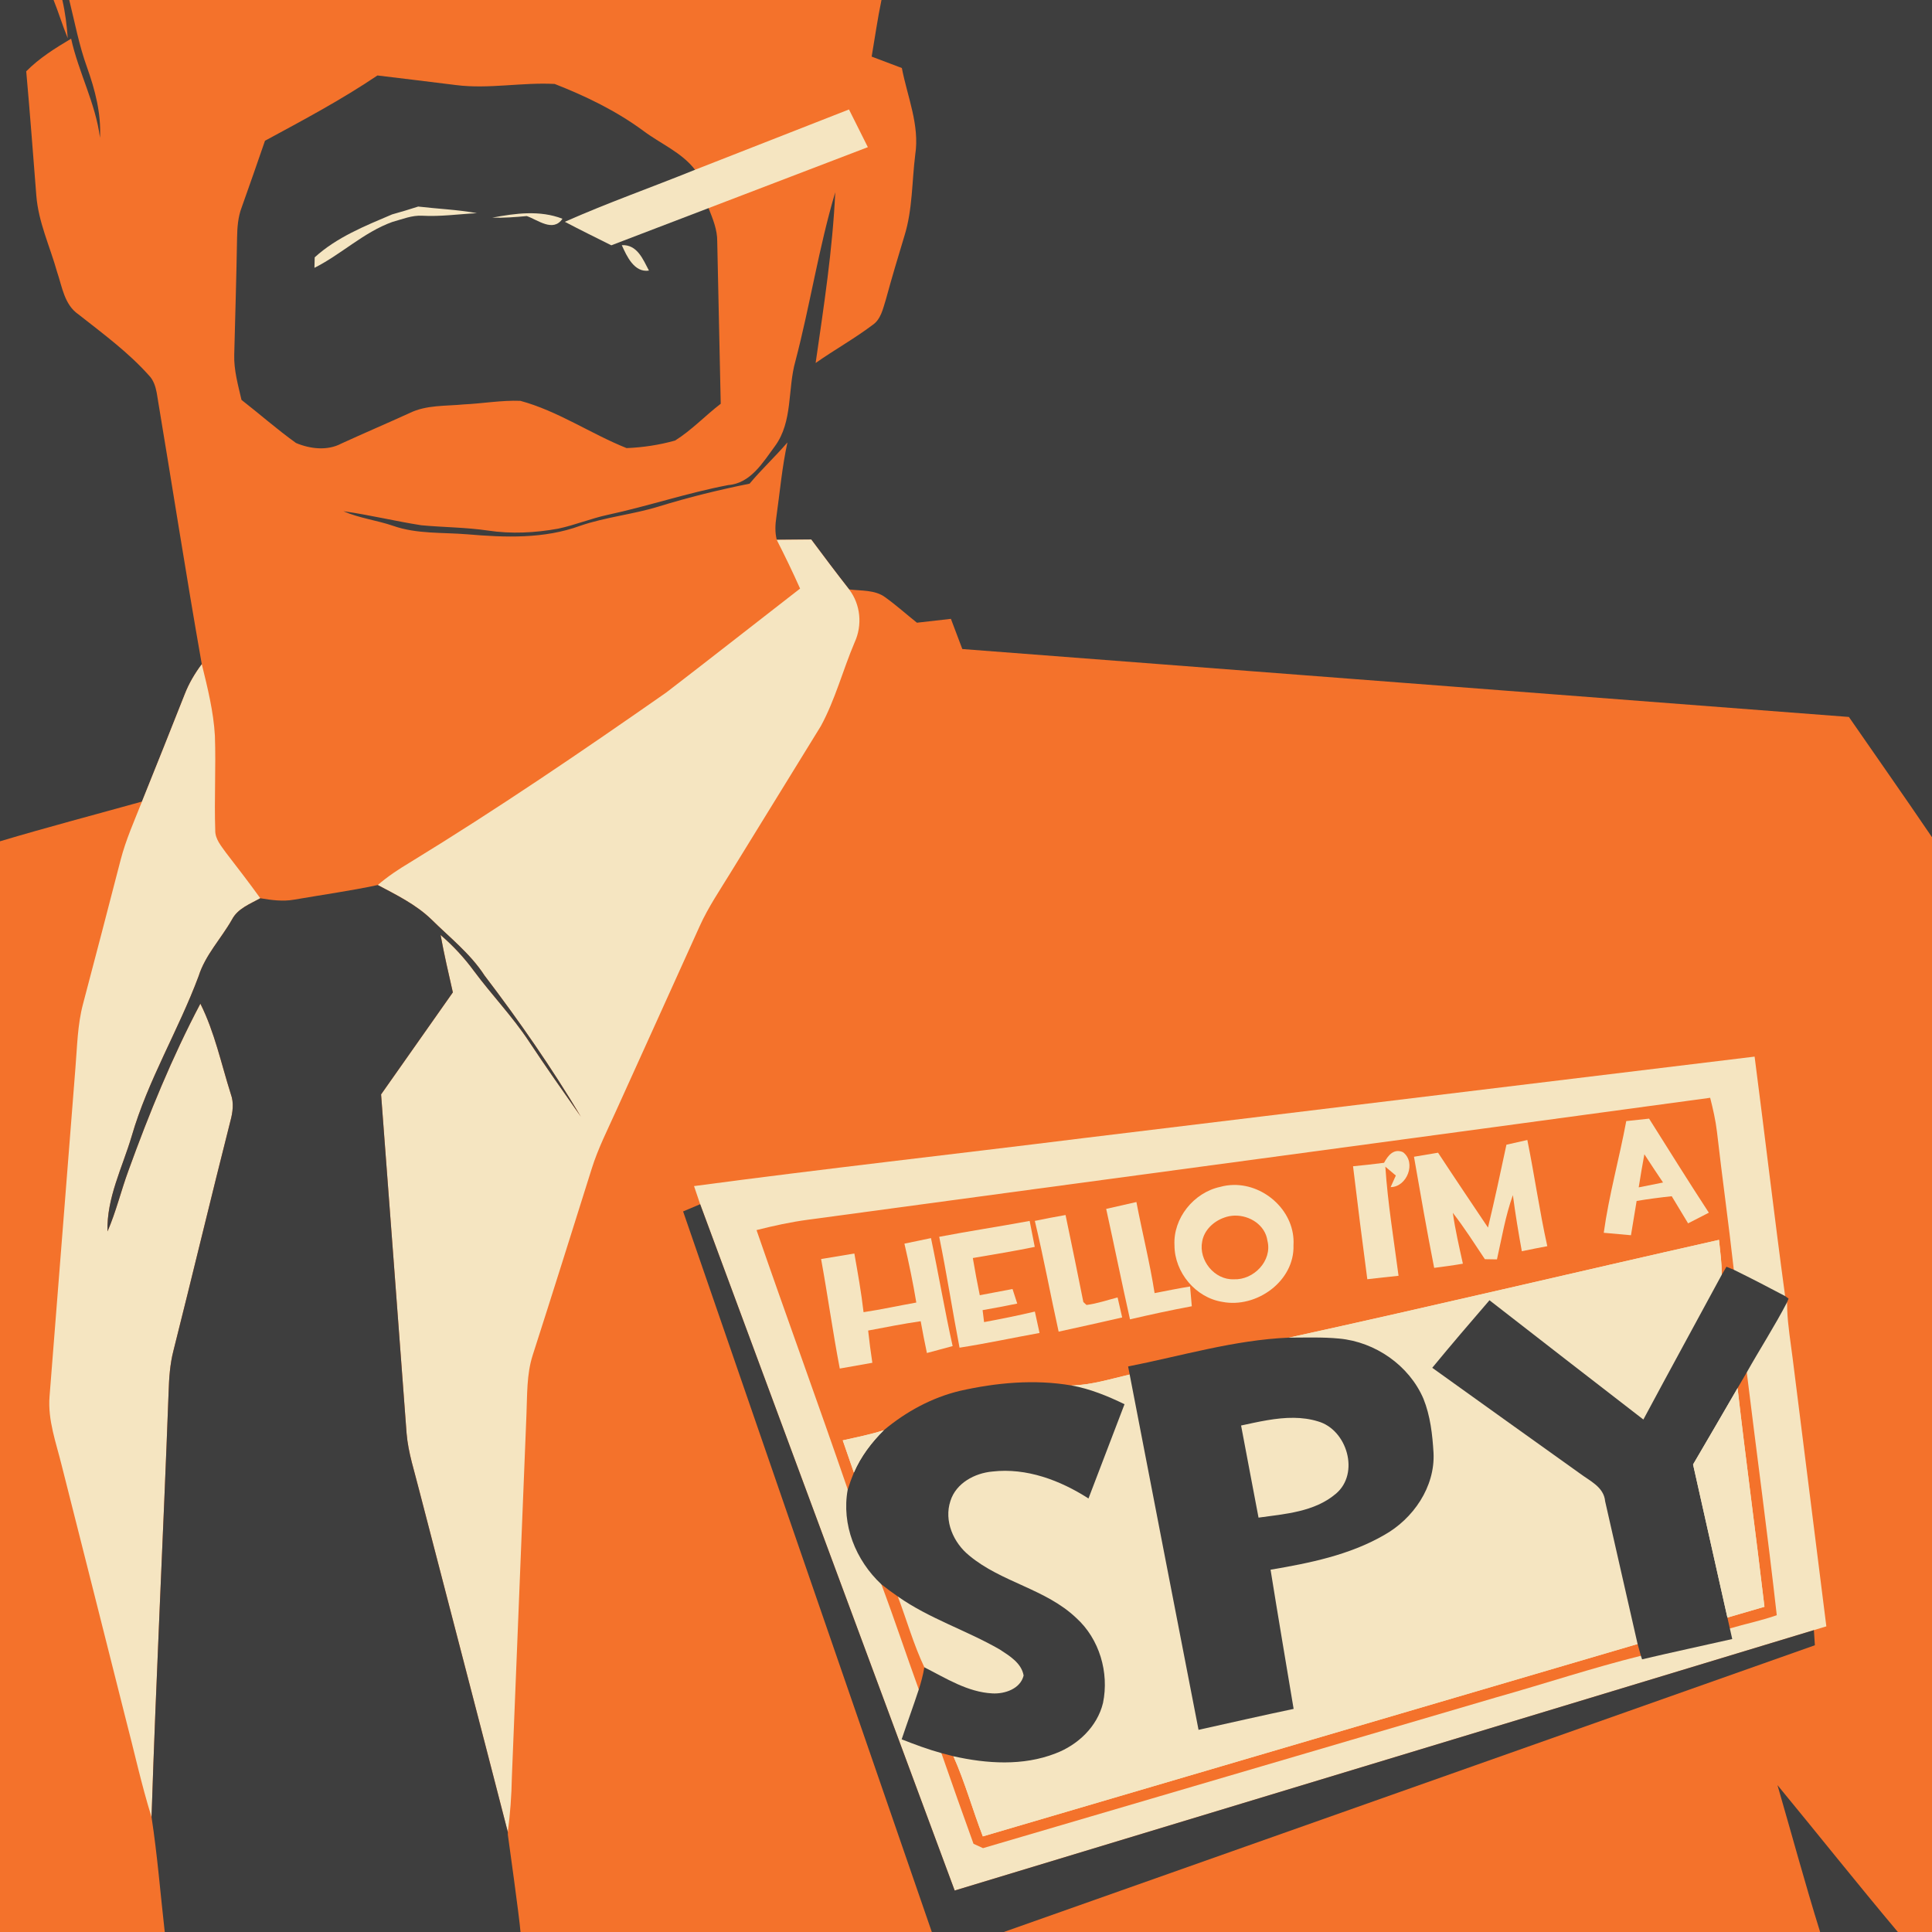
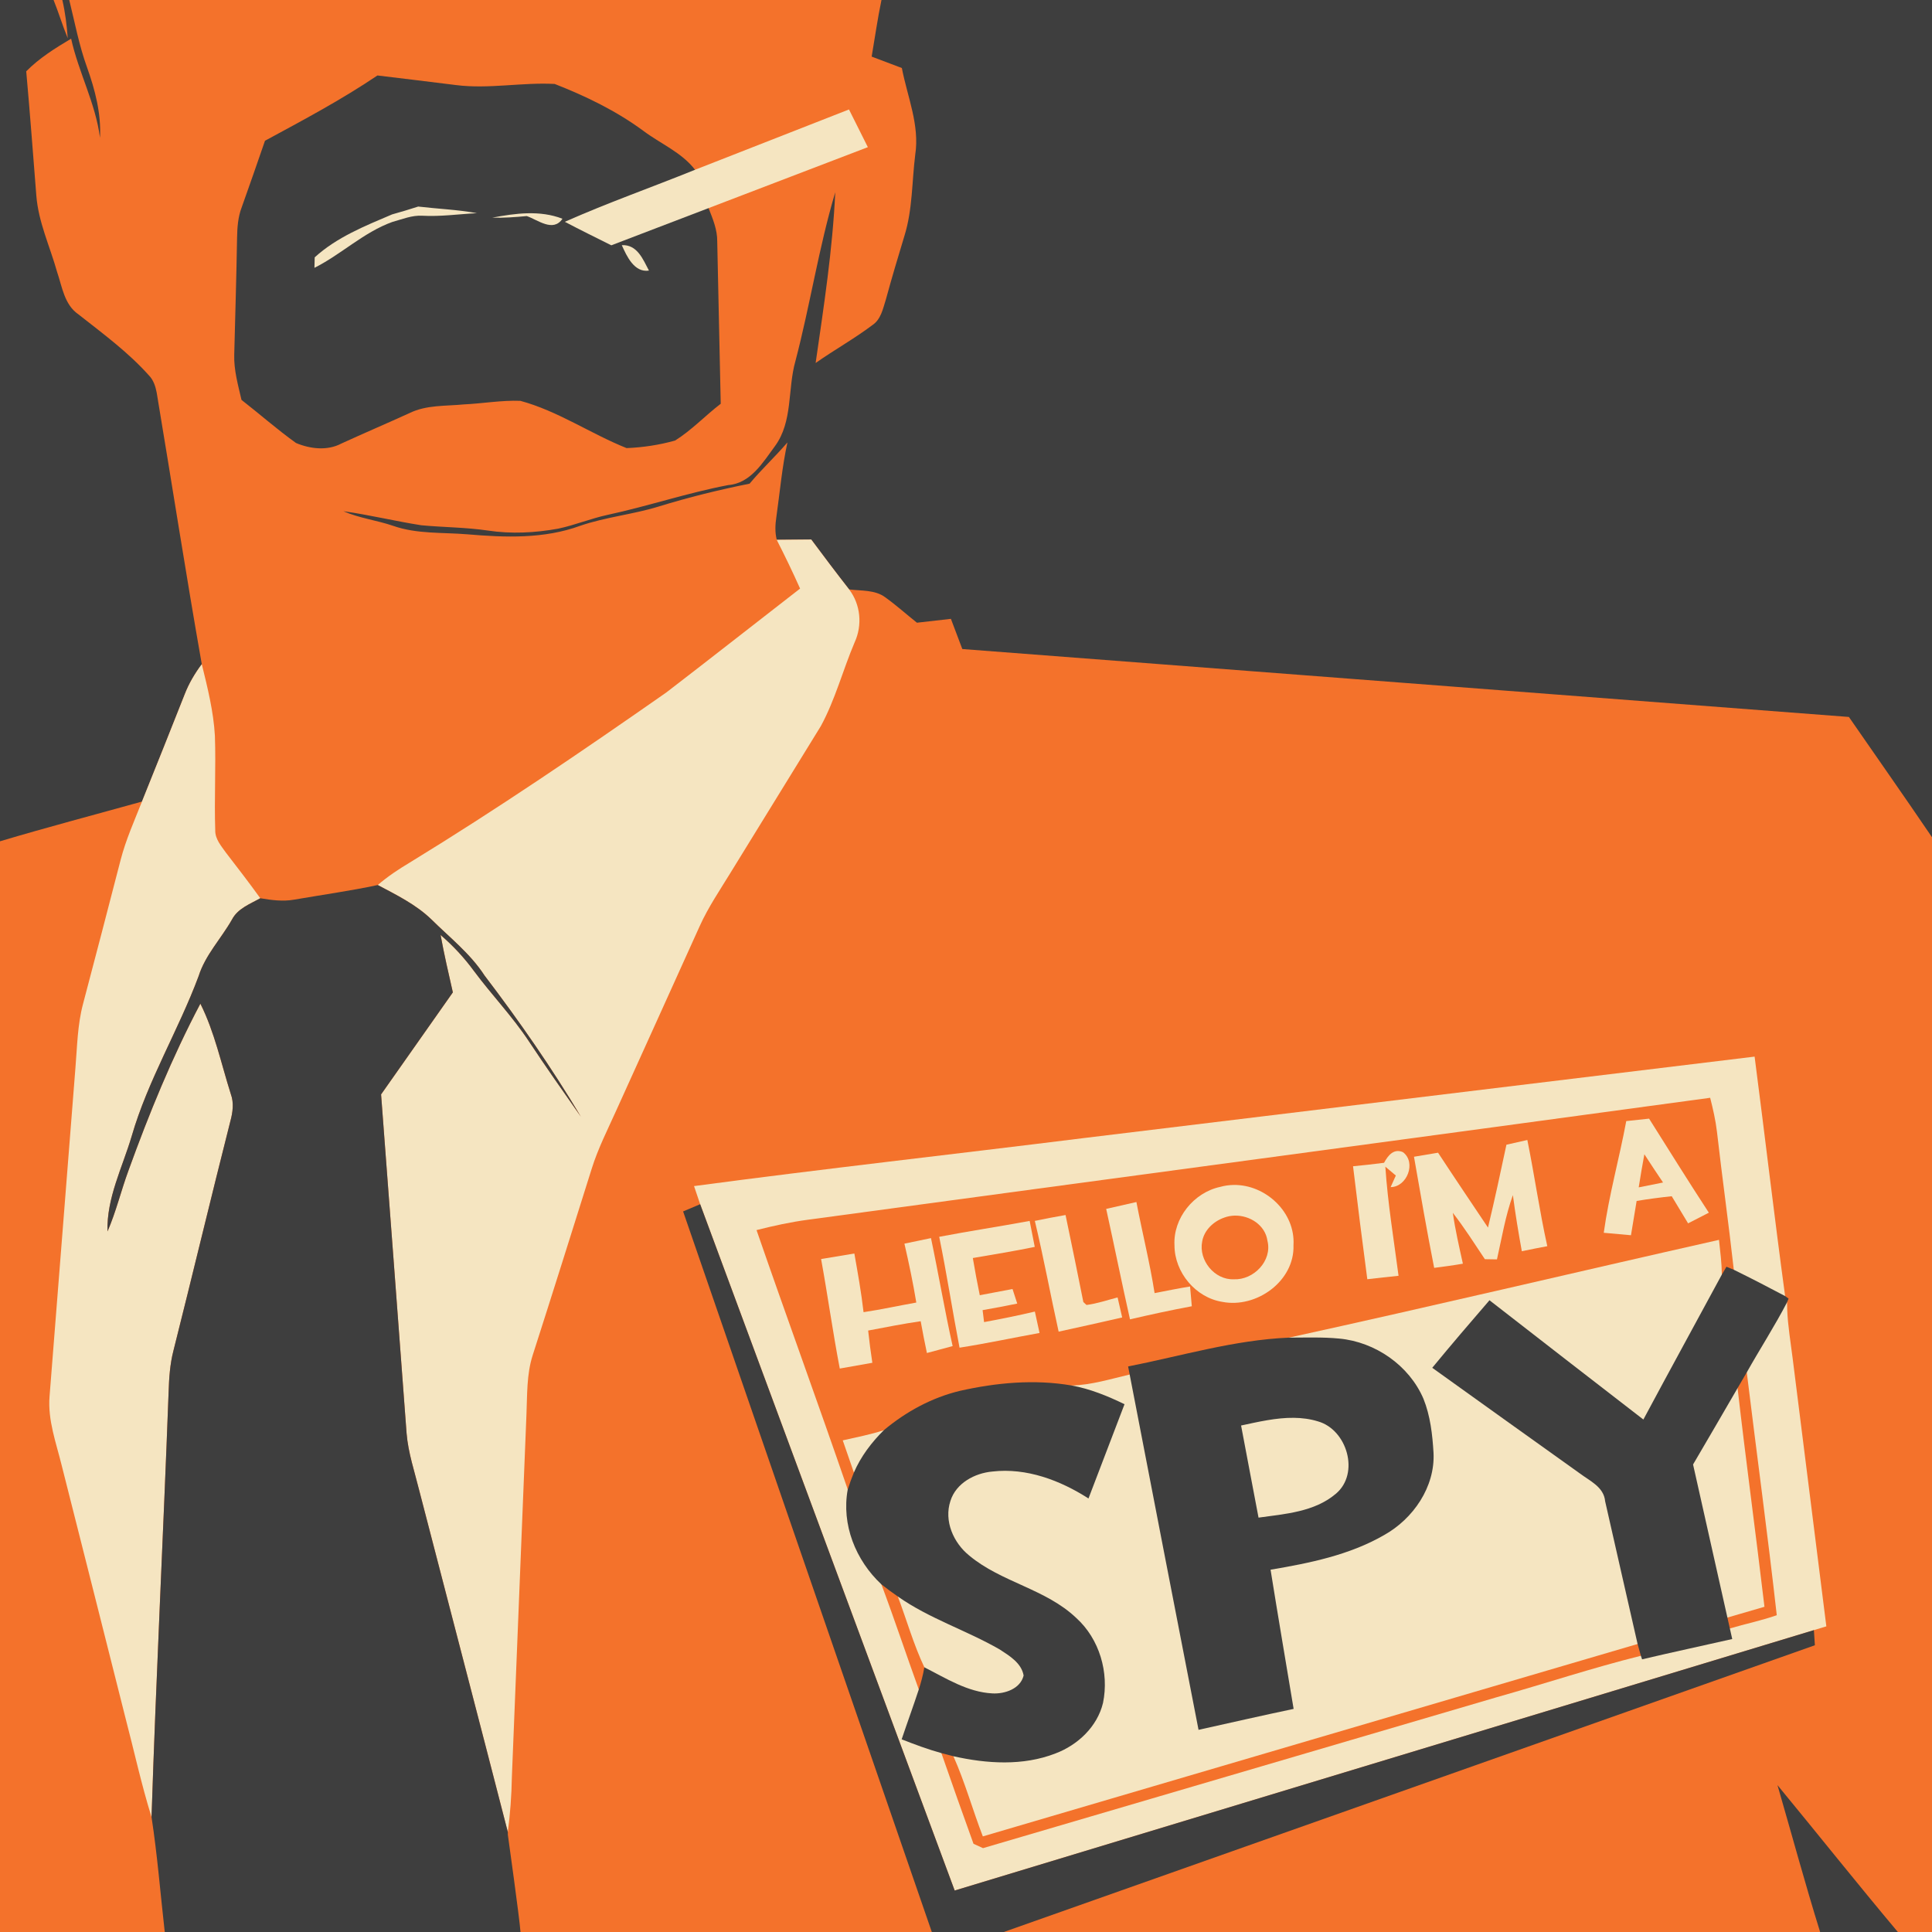
<svg xmlns="http://www.w3.org/2000/svg" width="1280" height="1280" viewBox="0 0 1024 1024" version="1.1" id="svg2">
  <defs id="defs84" />
-   <rect style="fill:#3e3e3e;fill-opacity:1;fill-rule:nonzero;stroke:none" id="rect3078" width="1024" height="1024" x="0" y="0" />
-   <path d="m 28.4,0 4.64,0 C 34.58,6.66 35.42,13.44 35.9,20.26 33.16,13.6 31.08,6.68 28.4,0 z" id="path6" style="fill:#f3722c" />
-   <path style="fill:#f4722b" d="m 36.7,0 c 2.96,11.92 5.2,24.04 9.4,35.6 4.28,12 7.58,24.54 6.9,37.4 C 50.64,54.7 41.64,38.38 37.7,20.5 29.26,25.54 20.84,30.76 13.9,37.8 c 1.98,21.92 3.61,43.86 5.35,65.8 1.08,14.1 7.22,27.02 11,40.5 2.7,7.9 3.84,17.4 11.3,22.5 12.94,10.2 26.38,20.04 37.4,32.4 2.42,2.46 3.46,5.8 4.1,9.1 8.02,47.98 15.46,96.05 23.9,143.95 -3.64,4.9 -6.78,10.18 -9,15.9 -7.46,19 -15.1,37.94 -22.7,56.9 C 50.17,431.83 24.94,438.46 0,445.9 l 0,578.1 87.3,0 188.6,0 89.8,0 128.2,0 38.1,0 134.6,0 298.1,0 c -8.02,-25.8 -15.08,-51.91 -22.6,-77.85 21.34,25.9 42.22,52.15 63.8,77.85 l 18.1,0 0,-580.25 C 1009.5,422.37 994.63,401.24 979.95,380 823.31,368 666.69,356.04 510.05,344 c -2.02,-5.34 -4.03,-10.66 -6.05,-16 -6,0.68 -12,1.35 -18,2.05 -5.6,-4.44 -10.9,-9.22 -16.7,-13.4 -5.48,-4.14 -12.81,-3.41 -19.25,-4.25 -6.82,-8.72 -13.5,-17.57 -20.1,-26.45 -6.1,0.04 -12.15,0.07 -18.25,0.15 -1.02,-4 -0.82,-8.13 -0.2,-12.15 1.86,-13.18 3.01,-26.45 5.85,-39.45 -6.42,7.5 -13.71,14.25 -20.05,21.85 -16.3,3.28 -32.42,7.25 -48.3,12.15 -13.64,4.2 -28.03,5.54 -41.55,10.2 -19.06,6.98 -39.8,6.2 -59.7,4.5 -13.14,-1.1 -26.76,-0.06 -39.4,-4.5 -8.66,-2.98 -17.91,-4.03 -26.35,-7.75 13.86,1.96 27.48,5.29 41.3,7.45 11.76,1.1 23.58,1.08 35.3,2.8 12.36,1.88 24.97,1.22 37.25,-1 8.86,-1.88 17.29,-5.38 26.15,-7.3 21.5,-4.62 42.38,-11.7 64,-15.8 11.88,-0.94 18.37,-12.03 24.75,-20.65 9.6,-13.12 6.61,-30.22 10.85,-45.1 7.78,-29.64 12.36,-60.07 21.1,-89.45 -1.4,30.38 -6.06,60.44 -10.4,90.5 9.86,-6.94 20.46,-12.84 30.1,-20.1 4.52,-3.02 5.56,-8.63 7.1,-13.45 3.1,-11.38 6.48,-22.67 9.9,-33.95 4.32,-13.92 3.9,-28.63 5.7,-42.95 2.4,-15.72 -4.18,-30.72 -7.1,-45.9 -5.34,-2.02 -10.66,-4.03 -16,-6.05 1.72,-10 3.12,-20.08 5.2,-30 L 36.7,0 z" id="path8" />
-   <path d="m 200.05,40 c -19.06,12.86 -39.38,23.66 -59.6,34.6 -4.04,11.78 -8.17,23.54 -12.35,35.3 -1.98,5.16 -2.35,10.72 -2.45,16.2 -0.34,20.64 -0.98,41.28 -1.5,61.9 -0.24,8.18 2.03,16.07 3.85,23.95 9.68,7.54 18.92,15.71 28.9,22.85 7.46,3.14 16.6,4.24 24,0.3 12.02,-5.52 24.21,-10.7 36.25,-16.2 8.9,-4.34 19,-3.61 28.6,-4.55 10.02,-0.46 20.01,-2.28 30.05,-1.9 19.96,5.4 37.28,17.45 56.3,25.05 8.64,-0.34 17.38,-1.66 25.7,-4 8.8,-5.5 15.98,-13.2 24.2,-19.5 -0.64,-28.68 -1.27,-57.34 -1.85,-86 0.08,-6.24 -2.36,-12.02 -4.6,-17.7 L 368.4,90 C 361.26,80.7 350.01,76.17 340.85,69.25 326.55,58.73 310.46,50.94 294,44.5 276.62,43.56 259.18,47.28 241.8,45.1 227.88,43.34 213.99,41.7 200.05,40 z" id="path12" style="fill:#3e3e3e" />
-   <path d="m 368.4,89.98 c 27.2,-10.62 54.38,-21.3 81.58,-31.96 3.36,6.64 6.7,13.3 10,19.98 -28.12,10.8 -56.28,21.52 -84.42,32.3 -17.18,6.58 -34.36,13.14 -51.54,19.72 -8.24,-4.1 -16.5,-8.18 -24.66,-12.46 22.66,-10.04 46.06,-18.28 69.04,-27.58 z" id="path14" style="fill:#f5e5c1" />
-   <path d="m 207.82,113.64 c 4.64,-1.26 9.24,-2.7 13.84,-4.16 10.36,1.22 20.82,1.62 31.12,3.5 -9.66,0.5 -19.26,1.9 -28.94,1.36 -5.52,-0.32 -10.7,1.88 -15.9,3.3 -15.2,5.48 -26.96,17.12 -41.28,24.32 0.04,-1.4 0.1,-4.16 0.14,-5.56 11.68,-10.66 26.64,-16.64 41.02,-22.76 z" id="path16" style="fill:#f5e5c1" />
-   <path d="m 260.94,115.36 c 12.24,-2.32 25.22,-4.06 37.18,0.58 -4.96,7.32 -12.94,0.66 -18.92,-1.42 -6.08,0.56 -12.16,1.04 -18.26,0.84 z" id="path18" style="fill:#f5e5c1" />
-   <path d="m 329.56,129.94 c 8.22,-0.42 11.24,7.54 14.4,13.48 -7.8,1.18 -11.78,-7.66 -14.4,-13.48 z" id="path20" style="fill:#f5e5c1" />
-   <path d="m 411.68,286.12 c 6.1,-0.08 12.18,-0.12 18.28,-0.16 6.6,8.88 13.26,17.72 20.08,26.44 6.12,7.96 7.12,18.98 2.94,28.04 -6.26,14.7 -10.28,30.38 -17.94,44.44 -16,25.98 -32.02,51.94 -48,77.94 -5.6,9.16 -11.68,18.08 -16.12,27.9 -14.72,32.66 -29.56,65.28 -44.32,97.92 -4.56,10.14 -9.64,20.1 -12.96,30.74 -10.38,32.98 -20.72,65.98 -31.3,98.9 -3.28,10.22 -2.86,21.08 -3.32,31.68 -2.54,64 -5.16,128 -7.72,192 -0.16,9.72 -0.9,19.42 -2.14,29.06 -15.54,-60.38 -31.32,-120.7 -46.96,-181.06 -2.48,-10.02 -5.84,-19.9 -6.7,-30.24 -4.46,-59.88 -8.98,-119.78 -13.52,-179.66 12.66,-18.06 25.36,-36.04 38.04,-54.08 -2.3,-10.12 -4.64,-20.22 -6.5,-30.42 6.62,5.68 12.58,12.1 17.74,19.16 9.38,12.62 20.36,24.02 29.06,37.18 8.92,13.48 18.24,26.7 27.54,39.94 -15.48,-25.96 -32.74,-50.8 -51.06,-74.82 -7.5,-11.56 -18.44,-20.1 -28.14,-29.7 -8.16,-7.9 -18.5,-12.96 -28.44,-18.24 5.24,-4.52 11.02,-8.36 16.96,-11.9 46.4,-28.38 91.34,-58.96 135.9,-90.1 23.76,-18.24 47.3,-36.76 70.98,-55.12 -3.88,-8.72 -8.04,-17.32 -12.38,-25.84 z" id="path22" style="fill:#f5e5c1" />
-   <path d="m 97.96,367.94 c 2.22,-5.72 5.36,-11 9,-15.9 3.06,12.5 6.22,25.08 6.94,37.96 0.58,16.68 -0.38,33.38 0.18,50.04 -0.1,4.72 3.2,8.38 5.76,12 6.12,7.94 12.26,15.9 18.12,24.04 -5.42,3.06 -11.94,5.42 -15,11.28 -5.72,10.1 -14.12,18.74 -17.68,29.98 -10.72,28.78 -26.92,55.26 -35.48,84.84 -4.92,16.6 -13.36,32.84 -12.82,50.5 4.56,-10.46 7.18,-21.62 11.12,-32.3 10.92,-30.18 23.1,-60 38.1,-88.42 7.6,15.16 11.04,31.86 16.14,47.92 1.74,4.7 1.02,9.72 -0.26,14.44 -10.26,40.44 -19.94,81.04 -30.14,121.52 -1.88,7.24 -2.34,14.74 -2.58,22.18 -2.78,75.04 -6.6,150.04 -9.04,225.08 C 74.88,945.62 71.02,927.74 66.38,910.06 55.16,865.64 44,821.2 32.72,776.78 c -2.94,-12.02 -7.46,-24 -6.46,-36.6 4.62,-58.06 9.12,-116.12 13.72,-174.2 0.94,-11.32 1.08,-22.8 4.02,-33.84 6.72,-25.42 13.34,-50.86 19.92,-76.32 2.76,-10.68 7.28,-20.76 11.32,-30.96 7.6,-18.96 15.26,-37.92 22.72,-56.92 z" id="path26" style="fill:#f5e5c1" />
-   <path d="m 155.86,476.84 c 14.8,-2.56 29.68,-4.62 44.36,-7.76 9.94,5.28 20.28,10.34 28.44,18.24 9.7,9.6 20.64,18.14 28.14,29.7 18.32,24.02 35.58,48.86 51.06,74.82 -9.3,-13.24 -18.62,-26.46 -27.54,-39.94 -8.7,-13.16 -19.68,-24.56 -29.06,-37.18 -5.16,-7.06 -11.12,-13.48 -17.74,-19.16 1.86,10.2 4.2,20.3 6.5,30.42 -12.68,18.04 -25.38,36.02 -38.04,54.08 4.54,59.88 9.06,119.78 13.52,179.66 0.86,10.34 4.22,20.22 6.7,30.24 15.64,60.36 31.42,120.68 46.96,181.06 0,0.34 0,1 0,1.34 0,0 6.195,44.322 6.72,51.64 l -188.56,0 c -2.3,-20.3 -3.9,-40.7 -7,-60.9 2.44,-75.04 6.26,-150.04 9.04,-225.08 0.24,-7.44 0.7,-14.94 2.58,-22.18 10.2,-40.48 19.88,-81.08 30.14,-121.52 1.28,-4.72 2,-9.74 0.26,-14.44 -5.1,-16.06 -8.54,-32.76 -16.14,-47.92 -15,28.42 -27.18,58.24 -38.1,88.42 -3.94,10.68 -6.56,21.84 -11.12,32.3 -0.54,-17.66 7.9,-33.9 12.82,-50.5 8.56,-29.58 24.76,-56.06 35.48,-84.84 3.56,-11.24 11.96,-19.88 17.68,-29.98 3.06,-5.86 9.58,-8.22 15,-11.28 5.9,1 11.94,1.82 17.9,0.76 z" id="path30" style="fill:#3e3e3e" />
-   <path style="fill:#f5e5c1" d="M 1162.469 700.031 C 1014.244 718.031 866.031 736.031 717.781 754.031 C 631.806 764.756 545.688 774.337 459.812 785.812 C 461.137 789.837 462.475 793.812 463.875 797.812 C 520 949.413 576.3 1100.956 632.5 1252.531 C 822.25 1195.006 1012 1137.55 1201.75 1080 C 1204.475 1079.15 1207.225 1078.325 1210 1077.5 C 1202.55 1018.35 1195.138 959.181 1187.688 900.031 C 1186.353 889.203 1184.476 878.376 1184.062 867.469 C 1184.004 865.911 1183.963 864.375 1183.969 862.812 L 1182.688 858.688 C 1175.513 805.862 1169.344 752.881 1162.469 700.031 z " transform="scale(0.8,0.8)" id="path32" />
-   <path style="fill:#f4722b" d="M 1133.031 727.312 C 933.856 754.462 734.575 781.094 535.375 808.094 C 523.85 809.619 512.469 812.119 501.219 814.969 C 521.069 872.344 541.931 929.413 561.656 986.812 L 583.938 1049.656 C 592.587 1072.731 600.344 1096.138 608.719 1119.312 L 623.688 1161.469 C 630.688 1181.519 637.719 1201.588 644.969 1221.562 L 651.281 1224.438 C 764.756 1191.088 878.212 1157.763 991.688 1124.438 C 1023.538 1115.463 1055 1104.975 1087.125 1097 L 1146.062 1078.906 C 1156.362 1075.832 1166.981 1073.7 1177.156 1070.125 C 1171.131 1016.475 1163.832 962.869 1157.281 909.219 L 1148.688 841.25 C 1145.287 810.725 1141.007 780.312 1137.531 749.812 C 1136.632 742.212 1134.906 734.712 1133.031 727.312 z M 1138.875 821.438 C 1139.7 829.062 1140.682 836.737 1140.781 844.438 L 1151.188 919.688 C 1156.737 968.013 1163.3 1016.207 1169 1064.531 C 1160.8 1066.906 1152.612 1069.287 1144.438 1071.688 L 1084.938 1089.188 C 940.312 1131.588 795.756 1174.182 651.156 1216.656 C 644.356 1199.057 639.356 1180.787 631.656 1163.562 L 612.406 1104.625 C 605.256 1089.5 600.719 1073.344 594.844 1057.719 L 565.719 975.594 C 563.269 968.469 560.794 961.381 558.344 954.281 C 567.444 952.206 576.663 950.438 585.562 947.562 L 709.969 917.938 C 723.094 917.587 735.737 913.631 748.438 910.656 L 853.938 886.219 C 949.062 865.394 1043.85 842.862 1138.875 821.438 z " id="path34" transform="scale(0.8,0.8)" />
-   <path style="fill:#f5e5c1" d="M 1092.562 741.125 C 1087.513 741.65 1082.463 742.2 1077.438 742.75 C 1072.838 767.5 1065.956 791.8 1062.531 816.75 C 1068.531 817.3 1074.537 817.825 1080.562 818.375 C 1081.812 810.775 1083.062 803.231 1084.312 795.656 C 1092.037 794.381 1099.787 793.356 1107.562 792.531 C 1111.213 798.506 1114.806 804.475 1118.406 810.5 C 1122.981 808.15 1127.556 805.788 1132.156 803.438 C 1118.681 782.837 1105.688 761.925 1092.562 741.125 z M 1089.438 764.719 C 1093.513 770.994 1097.588 777.237 1101.812 783.438 C 1096.438 784.513 1091.037 785.606 1085.688 786.656 C 1086.812 779.331 1088.112 771.994 1089.438 764.719 z " transform="scale(0.8,0.8)" id="path36" />
-   <path d="m 798.44,606.72 c 3.68,-0.86 7.38,-1.68 11.08,-2.5 3.8,18.7 6.44,37.64 10.58,56.28 -4.52,0.84 -9.02,1.74 -13.5,2.68 -1.8,-9.88 -3.44,-19.8 -4.74,-29.74 -3.98,11.04 -5.86,22.66 -8.44,34.06 -2.16,-0.04 -4.28,-0.08 -6.4,-0.1 -5.54,-8.28 -10.88,-16.72 -17,-24.58 1.3,9.08 3.36,18.02 5.34,26.96 -5.04,0.9 -10.14,1.54 -15.22,2.22 -3.86,-19.58 -7.28,-39.24 -10.7,-58.9 4.26,-0.68 8.5,-1.42 12.76,-2.14 8.72,13.3 17.62,26.48 26.46,39.68 3.52,-14.58 6.66,-29.26 9.78,-43.92 z" id="path38" style="fill:#f5e5c1" />
-   <path d="m 733.58,616.3 c 2.06,-3.84 5.16,-7.78 10.04,-5.62 7.2,5.46 2.12,18.48 -6.56,18.52 0.9,-2.06 1.82,-4.1 2.76,-6.14 -1.88,-1.58 -3.72,-3.14 -5.56,-4.7 1.28,19.38 4.48,38.58 7,57.84 -5.54,0.56 -11.06,1.18 -16.56,1.82 -2.66,-19.94 -5.16,-39.9 -7.56,-59.88 5.48,-0.52 10.96,-1.12 16.44,-1.84 z" id="path40" style="fill:#f5e5c1" />
-   <path style="fill:#f5e5c1" d="M 817.438 785.062 C 814.435 785.102 811.4 785.5 808.406 786.344 C 790.906 790.094 777.125 807.075 778.125 825.125 C 778.175 843.025 792.125 859.731 809.875 862.531 C 832.425 866.906 857.769 848.812 856.969 824.938 C 858.259 803.106 838.458 784.786 817.438 785.062 z M 817.969 805.375 C 827.979 805.133 838.256 811.602 839.719 822.062 C 843.044 835.337 830.513 848.163 817.438 847.562 C 804.638 848.087 794.019 834.931 796.469 822.531 C 797.769 814.931 804.112 809.081 811.188 806.656 C 813.358 805.855 815.659 805.431 817.969 805.375 z " transform="scale(0.8,0.8)" id="path44" />
-   <path d="m 362.06,642.08 c 3,-1.28 6.02,-2.54 9.04,-3.82 C 416,759.54 461.04,880.76 506,1002.02 657.8,956 809.6,910.04 961.4,864 c 0.16,2.68 0.34,5.34 0.52,8.02 C 818.62,922.7 675.3,973.32 532.02,1024 l -38.14,0 C 449.92,896.7 405.96,769.4 362.06,642.08 z" id="path46" style="fill:#3e3e3e" />
-   <path d="m 586.3,640.74 c 5.34,-1.2 10.68,-2.42 16.02,-3.64 3.08,16.12 7.1,32.06 9.64,48.28 6.26,-1.22 12.5,-2.48 18.8,-3.52 0.3,3.48 0.62,6.98 0.92,10.48 -10.98,2.04 -21.88,4.42 -32.76,6.94 -4.38,-19.46 -8.32,-39.04 -12.62,-58.54 z" id="path48" style="fill:#f5e5c1" />
-   <path d="m 548.48,647.1 c 5.4,-1.1 10.84,-2.18 16.28,-3.12 3.26,15.36 6.34,30.76 9.44,46.14 0.42,0.38 1.26,1.14 1.68,1.54 5.62,-0.72 11,-2.58 16.46,-4 0.8,3.54 1.6,7.06 2.44,10.62 -11.2,2.54 -22.42,5.1 -33.68,7.52 -4.34,-19.54 -7.94,-39.24 -12.62,-58.7 z" id="path50" style="fill:#f5e5c1" />
-   <path d="m 497.8,655.54 c 15.94,-3.06 31.98,-5.46 47.94,-8.42 0.9,4.58 1.78,9.16 2.7,13.76 -10.9,2.26 -21.88,4 -32.82,5.9 1.1,6.6 2.34,13.16 3.68,19.72 5.78,-1.1 11.58,-2.18 17.36,-3.3 0.82,2.56 1.66,5.14 2.5,7.72 -6.1,1.26 -12.22,2.42 -18.36,3.48 0.2,1.58 0.6,4.74 0.78,6.34 9.02,-1.66 18,-3.48 26.92,-5.58 0.8,3.78 1.64,7.56 2.48,11.34 -14.14,2.56 -28.2,5.58 -42.4,7.8 -3.78,-19.56 -6.78,-39.24 -10.78,-58.76 z" id="path54" style="fill:#f5e5c1" />
-   <path d="m 479.36,659.16 c 4.68,-1 9.38,-2 14.08,-2.94 4.02,19.04 7.24,38.24 11.48,57.24 -4.54,1.2 -9.1,2.4 -13.64,3.66 -1.16,-5.6 -2.3,-11.2 -3.3,-16.84 -9.34,1.34 -18.58,3.2 -27.84,4.94 0.6,5.7 1.36,11.4 2.22,17.08 -5.74,1.02 -11.5,2.04 -17.26,3.06 -3.7,-19.28 -6.38,-38.72 -9.9,-58.04 5.88,-0.98 11.74,-1.98 17.62,-2.94 1.84,10.34 3.68,20.68 4.88,31.1 9.36,-1.4 18.62,-3.44 27.96,-5.1 -1.72,-10.48 -3.92,-20.88 -6.3,-31.22 z" id="path56" style="fill:#f5e5c1" />
-   <path d="m 683.16,708.98 c 76.1,-16.66 151.92,-34.68 227.94,-51.82 0.66,6.1 1.44,12.22 1.52,18.38 -13.84,25.62 -27.86,51.16 -41.6,76.84 -27.24,-21.02 -54.4,-42.1 -81.56,-63.22 -10.22,11.84 -20.4,23.72 -30.34,35.8 25.98,18.68 52.04,37.26 78.08,55.88 5.34,4.06 12.9,7.24 13.56,14.88 5.66,25.22 11.5,50.42 17.2,75.64 -115.7,33.92 -231.36,67.98 -347.04,101.96 -5.44,-14.08 -9.44,-28.7 -15.6,-42.48 17.7,3.98 36.88,5.24 54.1,-1.48 11.84,-4.46 22.18,-14.2 25.2,-26.78 3.32,-16.1 -1.9,-33.94 -14.2,-45.04 -16.16,-15.42 -39.74,-18.88 -56.7,-33.06 -8.38,-6.76 -13.48,-18.32 -9.98,-28.94 2.98,-9.48 12.88,-14.76 22.28,-15.6 18.06,-2.08 35.9,4.66 50.9,14.28 6.3,-16.68 12.8,-33.28 19.1,-49.96 -8.94,-4.34 -18.22,-8.14 -28.04,-9.92 10.5,-0.28 20.6,-3.44 30.76,-5.82 12.16,62.78 24.26,125.56 36.52,188.32 16.78,-3.72 33.54,-7.56 50.38,-11.1 -4.1,-24.58 -8.28,-49.16 -12.22,-73.76 20.68,-3.5 41.8,-7.76 60.18,-18.36 15.4,-8.6 27.08,-25.5 26.2,-43.58 -0.58,-9.72 -1.68,-19.6 -5.34,-28.68 -7.6,-17.7 -25.56,-30.1 -44.6,-31.88 -8.88,-0.86 -17.82,-0.52 -26.7,-0.5 z" id="path58" style="fill:#f5e5c1" />
-   <path d="m 915.06,671.4 c 0.98,0.4 2.92,1.2 3.88,1.6 9.14,4.48 18.2,9.16 27.2,13.94 0.46,0.34 1.38,1 1.84,1.34 l -0.8,1.96 c -6.6,12.68 -14.36,24.7 -21.36,37.14 -1.64,2.78 -3.26,5.56 -4.88,8.36 -7.8,13.52 -15.7,26.98 -23.58,40.46 6.1,27.04 12.12,54.1 18.2,81.14 0.42,1.92 0.86,3.84 1.3,5.78 0.4,1.86 0.82,3.72 1.26,5.6 -15.94,3.6 -31.9,7.02 -47.78,10.76 l -0.64,-1.88 c -0.44,-1.56 -1.3,-4.68 -1.74,-6.24 -5.7,-25.22 -11.54,-50.42 -17.2,-75.64 -0.66,-7.64 -8.22,-10.82 -13.56,-14.88 -26.04,-18.62 -52.1,-37.2 -78.08,-55.88 9.94,-12.08 20.12,-23.96 30.34,-35.8 27.16,21.12 54.32,42.2 81.56,63.22 13.74,-25.68 27.76,-51.22 41.6,-76.84 0.6,-1.04 1.84,-3.1 2.44,-4.14 z" id="path60" style="fill:#3e3e3e" />
-   <path style="fill:#3e3e3e" d="M 870.625 886.125 C 865.056 886.1 859.487 886.206 853.938 886.219 C 817.688 887.744 782.806 898.337 747.406 905.312 C 747.656 906.638 748.188 909.331 748.438 910.656 C 763.638 989.131 778.737 1067.612 794.062 1146.062 C 815.038 1141.412 836.013 1136.612 857.062 1132.188 C 851.938 1101.463 846.706 1070.719 841.781 1039.969 C 867.631 1035.594 894.025 1030.281 917 1017.031 C 936.25 1006.281 950.85 985.163 949.75 962.562 C 949.025 950.413 947.638 938.038 943.062 926.688 C 933.562 904.562 911.112 889.069 887.312 886.844 C 881.763 886.306 876.194 886.15 870.625 886.125 z M 857.281 939.344 C 862.618 939.412 867.93 940.078 873.156 941.688 C 892.481 947.138 901.1 976.237 885 989.688 C 870.925 1001.663 851.362 1003.044 833.812 1005.469 C 829.862 985.144 826.175 964.763 822.25 944.438 C 833.663 941.997 845.54 939.194 857.281 939.344 z " transform="scale(0.8,0.8)" id="path62" />
-   <path d="m 508.8,737.18 c 19.34,-4.36 39.52,-6.22 59.18,-2.84 9.82,1.78 19.1,5.58 28.04,9.92 -6.3,16.68 -12.8,33.28 -19.1,49.96 -15,-9.62 -32.84,-16.36 -50.9,-14.28 -9.4,0.84 -19.3,6.12 -22.28,15.6 -3.5,10.62 1.6,22.18 9.98,28.94 16.96,14.18 40.54,17.64 56.7,33.06 12.3,11.1 17.52,28.94 14.2,45.04 -3.02,12.58 -13.36,22.32 -25.2,26.78 -17.22,6.72 -36.4,5.46 -54.1,1.48 -1.58,-0.42 -4.76,-1.26 -6.36,-1.66 -7.16,-1.98 -14.14,-4.58 -21.06,-7.3 2.96,-8.84 6.18,-17.58 9.08,-26.44 1.24,-3.84 2.28,-7.76 2.94,-11.74 11.44,5.8 22.92,13.18 36.08,13.84 6.54,0.36 14.84,-2.42 16.54,-9.48 -1.12,-6.58 -7.46,-10.42 -12.62,-13.78 -17.58,-10.16 -37.34,-16.34 -54.04,-28.1 -3,-2.06 -5.92,-4.22 -8.74,-6.46 -13.62,-12.72 -21.24,-31.66 -17.82,-50.28 0.98,-3.04 2.04,-6.02 3.26,-8.96 3.66,-8.48 9.32,-15.96 15.86,-22.44 11.72,-9.8 25.44,-17.3 40.36,-20.86 z" id="path66" style="fill:#3e3e3e" />
-   <path d="m 897.36,776.2 c 7.88,-13.48 15.78,-26.94 23.58,-40.46 4.44,38.66 9.7,77.22 14.26,115.88 -6.56,1.9 -13.1,3.8 -19.64,5.72 -6.08,-27.04 -12.1,-54.1 -18.2,-81.14 z" id="path68" style="fill:#f5e5c1" />
-   <path d="m 446.68,763.42 c 7.28,-1.66 14.64,-3.08 21.76,-5.38 -6.54,6.48 -12.2,13.96 -15.86,22.44 -1.96,-5.7 -3.94,-11.38 -5.9,-17.06 z" id="path72" style="fill:#f5e5c1" />
+   <g id="layer1">
+     <rect style="fill:#3e3e3e;fill-opacity:1;fill-rule:nonzero;stroke:none" id="rect3078" width="1024" height="1024" x="0" y="0" />
+   </g>
+   <g id="layer2">
+     <path d="m 28.4,0 4.64,0 C 34.58,6.66 35.42,13.44 35.9,20.26 33.16,13.6 31.08,6.68 28.4,0 z" id="path6" style="fill:#f3722c" />
+     <path style="fill:#f4722b" d="m 36.7,0 c 2.96,11.92 5.2,24.04 9.4,35.6 4.28,12 7.58,24.54 6.9,37.4 C 50.64,54.7 41.64,38.38 37.7,20.5 29.26,25.54 20.84,30.76 13.9,37.8 c 1.98,21.92 3.61,43.86 5.35,65.8 1.08,14.1 7.22,27.02 11,40.5 2.7,7.9 3.84,17.4 11.3,22.5 12.94,10.2 26.38,20.04 37.4,32.4 2.42,2.46 3.46,5.8 4.1,9.1 8.02,47.98 15.46,96.05 23.9,143.95 -3.64,4.9 -6.78,10.18 -9,15.9 -7.46,19 -15.1,37.94 -22.7,56.9 C 50.17,431.83 24.94,438.46 0,445.9 l 0,578.1 87.3,0 188.6,0 89.8,0 128.2,0 38.1,0 134.6,0 298.1,0 c -8.02,-25.8 -15.08,-51.91 -22.6,-77.85 21.34,25.9 42.22,52.15 63.8,77.85 l 18.1,0 0,-580.25 C 1009.5,422.37 994.63,401.24 979.95,380 823.31,368 666.69,356.04 510.05,344 c -2.02,-5.34 -4.03,-10.66 -6.05,-16 -6,0.68 -12,1.35 -18,2.05 -5.6,-4.44 -10.9,-9.22 -16.7,-13.4 -5.48,-4.14 -12.81,-3.41 -19.25,-4.25 -6.82,-8.72 -13.5,-17.57 -20.1,-26.45 -6.1,0.04 -12.15,0.07 -18.25,0.15 -1.02,-4 -0.82,-8.13 -0.2,-12.15 1.86,-13.18 3.01,-26.45 5.85,-39.45 -6.42,7.5 -13.71,14.25 -20.05,21.85 -16.3,3.28 -32.42,7.25 -48.3,12.15 -13.64,4.2 -28.03,5.54 -41.55,10.2 -19.06,6.98 -39.8,6.2 -59.7,4.5 -13.14,-1.1 -26.76,-0.06 -39.4,-4.5 -8.66,-2.98 -17.91,-4.03 -26.35,-7.75 13.86,1.96 27.48,5.29 41.3,7.45 11.76,1.1 23.58,1.08 35.3,2.8 12.36,1.88 24.97,1.22 37.25,-1 8.86,-1.88 17.29,-5.38 26.15,-7.3 21.5,-4.62 42.38,-11.7 64,-15.8 11.88,-0.94 18.37,-12.03 24.75,-20.65 9.6,-13.12 6.61,-30.22 10.85,-45.1 7.78,-29.64 12.36,-60.07 21.1,-89.45 -1.4,30.38 -6.06,60.44 -10.4,90.5 9.86,-6.94 20.46,-12.84 30.1,-20.1 4.52,-3.02 5.56,-8.63 7.1,-13.45 3.1,-11.38 6.48,-22.67 9.9,-33.95 4.32,-13.92 3.9,-28.63 5.7,-42.95 2.4,-15.72 -4.18,-30.72 -7.1,-45.9 -5.34,-2.02 -10.66,-4.03 -16,-6.05 1.72,-10 3.12,-20.08 5.2,-30 L 36.7,0 z" id="path8" />
+     <path d="m 200.05,40 c -19.06,12.86 -39.38,23.66 -59.6,34.6 -4.04,11.78 -8.17,23.54 -12.35,35.3 -1.98,5.16 -2.35,10.72 -2.45,16.2 -0.34,20.64 -0.98,41.28 -1.5,61.9 -0.24,8.18 2.03,16.07 3.85,23.95 9.68,7.54 18.92,15.71 28.9,22.85 7.46,3.14 16.6,4.24 24,0.3 12.02,-5.52 24.21,-10.7 36.25,-16.2 8.9,-4.34 19,-3.61 28.6,-4.55 10.02,-0.46 20.01,-2.28 30.05,-1.9 19.96,5.4 37.28,17.45 56.3,25.05 8.64,-0.34 17.38,-1.66 25.7,-4 8.8,-5.5 15.98,-13.2 24.2,-19.5 -0.64,-28.68 -1.27,-57.34 -1.85,-86 0.08,-6.24 -2.36,-12.02 -4.6,-17.7 L 368.4,90 C 361.26,80.7 350.01,76.17 340.85,69.25 326.55,58.73 310.46,50.94 294,44.5 276.62,43.56 259.18,47.28 241.8,45.1 227.88,43.34 213.99,41.7 200.05,40 z" id="path12" style="fill:#3e3e3e" />
+     <path d="m 368.4,89.98 c 27.2,-10.62 54.38,-21.3 81.58,-31.96 3.36,6.64 6.7,13.3 10,19.98 -28.12,10.8 -56.28,21.52 -84.42,32.3 -17.18,6.58 -34.36,13.14 -51.54,19.72 -8.24,-4.1 -16.5,-8.18 -24.66,-12.46 22.66,-10.04 46.06,-18.28 69.04,-27.58 z" id="path14" style="fill:#f5e5c1" />
+     <path d="m 207.82,113.64 c 4.64,-1.26 9.24,-2.7 13.84,-4.16 10.36,1.22 20.82,1.62 31.12,3.5 -9.66,0.5 -19.26,1.9 -28.94,1.36 -5.52,-0.32 -10.7,1.88 -15.9,3.3 -15.2,5.48 -26.96,17.12 -41.28,24.32 0.04,-1.4 0.1,-4.16 0.14,-5.56 11.68,-10.66 26.64,-16.64 41.02,-22.76 z" id="path16" style="fill:#f5e5c1" />
+     <path d="m 260.94,115.36 c 12.24,-2.32 25.22,-4.06 37.18,0.58 -4.96,7.32 -12.94,0.66 -18.92,-1.42 -6.08,0.56 -12.16,1.04 -18.26,0.84 z" id="path18" style="fill:#f5e5c1" />
+     <path d="m 329.56,129.94 c 8.22,-0.42 11.24,7.54 14.4,13.48 -7.8,1.18 -11.78,-7.66 -14.4,-13.48 z" id="path20" style="fill:#f5e5c1" />
+     <path d="m 411.68,286.12 c 6.1,-0.08 12.18,-0.12 18.28,-0.16 6.6,8.88 13.26,17.72 20.08,26.44 6.12,7.96 7.12,18.98 2.94,28.04 -6.26,14.7 -10.28,30.38 -17.94,44.44 -16,25.98 -32.02,51.94 -48,77.94 -5.6,9.16 -11.68,18.08 -16.12,27.9 -14.72,32.66 -29.56,65.28 -44.32,97.92 -4.56,10.14 -9.64,20.1 -12.96,30.74 -10.38,32.98 -20.72,65.98 -31.3,98.9 -3.28,10.22 -2.86,21.08 -3.32,31.68 -2.54,64 -5.16,128 -7.72,192 -0.16,9.72 -0.9,19.42 -2.14,29.06 -15.54,-60.38 -31.32,-120.7 -46.96,-181.06 -2.48,-10.02 -5.84,-19.9 -6.7,-30.24 -4.46,-59.88 -8.98,-119.78 -13.52,-179.66 12.66,-18.06 25.36,-36.04 38.04,-54.08 -2.3,-10.12 -4.64,-20.22 -6.5,-30.42 6.62,5.68 12.58,12.1 17.74,19.16 9.38,12.62 20.36,24.02 29.06,37.18 8.92,13.48 18.24,26.7 27.54,39.94 -15.48,-25.96 -32.74,-50.8 -51.06,-74.82 -7.5,-11.56 -18.44,-20.1 -28.14,-29.7 -8.16,-7.9 -18.5,-12.96 -28.44,-18.24 5.24,-4.52 11.02,-8.36 16.96,-11.9 46.4,-28.38 91.34,-58.96 135.9,-90.1 23.76,-18.24 47.3,-36.76 70.98,-55.12 -3.88,-8.72 -8.04,-17.32 -12.38,-25.84 z" id="path22" style="fill:#f5e5c1" />
+     <path d="m 97.96,367.94 c 2.22,-5.72 5.36,-11 9,-15.9 3.06,12.5 6.22,25.08 6.94,37.96 0.58,16.68 -0.38,33.38 0.18,50.04 -0.1,4.72 3.2,8.38 5.76,12 6.12,7.94 12.26,15.9 18.12,24.04 -5.42,3.06 -11.94,5.42 -15,11.28 -5.72,10.1 -14.12,18.74 -17.68,29.98 -10.72,28.78 -26.92,55.26 -35.48,84.84 -4.92,16.6 -13.36,32.84 -12.82,50.5 4.56,-10.46 7.18,-21.62 11.12,-32.3 10.92,-30.18 23.1,-60 38.1,-88.42 7.6,15.16 11.04,31.86 16.14,47.92 1.74,4.7 1.02,9.72 -0.26,14.44 -10.26,40.44 -19.94,81.04 -30.14,121.52 -1.88,7.24 -2.34,14.74 -2.58,22.18 -2.78,75.04 -6.6,150.04 -9.04,225.08 C 74.88,945.62 71.02,927.74 66.38,910.06 55.16,865.64 44,821.2 32.72,776.78 c -2.94,-12.02 -7.46,-24 -6.46,-36.6 4.62,-58.06 9.12,-116.12 13.72,-174.2 0.94,-11.32 1.08,-22.8 4.02,-33.84 6.72,-25.42 13.34,-50.86 19.92,-76.32 2.76,-10.68 7.28,-20.76 11.32,-30.96 7.6,-18.96 15.26,-37.92 22.72,-56.92 z" id="path26" style="fill:#f5e5c1" />
+     <path d="m 155.86,476.84 c 14.8,-2.56 29.68,-4.62 44.36,-7.76 9.94,5.28 20.28,10.34 28.44,18.24 9.7,9.6 20.64,18.14 28.14,29.7 18.32,24.02 35.58,48.86 51.06,74.82 -9.3,-13.24 -18.62,-26.46 -27.54,-39.94 -8.7,-13.16 -19.68,-24.56 -29.06,-37.18 -5.16,-7.06 -11.12,-13.48 -17.74,-19.16 1.86,10.2 4.2,20.3 6.5,30.42 -12.68,18.04 -25.38,36.02 -38.04,54.08 4.54,59.88 9.06,119.78 13.52,179.66 0.86,10.34 4.22,20.22 6.7,30.24 15.64,60.36 31.42,120.68 46.96,181.06 0,0.34 0,1 0,1.34 0,0 6.195,44.322 6.72,51.64 l -188.56,0 c -2.3,-20.3 -3.9,-40.7 -7,-60.9 2.44,-75.04 6.26,-150.04 9.04,-225.08 0.24,-7.44 0.7,-14.94 2.58,-22.18 10.2,-40.48 19.88,-81.08 30.14,-121.52 1.28,-4.72 2,-9.74 0.26,-14.44 -5.1,-16.06 -8.54,-32.76 -16.14,-47.92 -15,28.42 -27.18,58.24 -38.1,88.42 -3.94,10.68 -6.56,21.84 -11.12,32.3 -0.54,-17.66 7.9,-33.9 12.82,-50.5 8.56,-29.58 24.76,-56.06 35.48,-84.84 3.56,-11.24 11.96,-19.88 17.68,-29.98 3.06,-5.86 9.58,-8.22 15,-11.28 5.9,1 11.94,1.82 17.9,0.76 z" id="path30" style="fill:#3e3e3e" />
+     <path style="fill:#f5e5c1" d="M 1162.469 700.031 C 1014.244 718.031 866.031 736.031 717.781 754.031 C 631.806 764.756 545.688 774.337 459.812 785.812 C 461.137 789.837 462.475 793.812 463.875 797.812 C 520 949.413 576.3 1100.956 632.5 1252.531 C 822.25 1195.006 1012 1137.55 1201.75 1080 C 1204.475 1079.15 1207.225 1078.325 1210 1077.5 C 1202.55 1018.35 1195.138 959.181 1187.688 900.031 C 1186.353 889.203 1184.476 878.376 1184.062 867.469 C 1184.004 865.911 1183.963 864.375 1183.969 862.812 L 1182.688 858.688 C 1175.513 805.862 1169.344 752.881 1162.469 700.031 z " id="path32" transform="scale(0.8,0.8)" />
+     <path style="fill:#f4722b" d="M 1133.031 727.312 C 933.856 754.462 734.575 781.094 535.375 808.094 C 523.85 809.619 512.469 812.119 501.219 814.969 C 521.069 872.344 541.931 929.413 561.656 986.812 L 583.938 1049.656 C 592.587 1072.731 600.344 1096.138 608.719 1119.312 L 623.688 1161.469 C 630.688 1181.519 637.719 1201.588 644.969 1221.562 L 651.281 1224.438 C 764.756 1191.088 878.212 1157.763 991.688 1124.438 C 1023.538 1115.463 1055 1104.975 1087.125 1097 L 1146.062 1078.906 C 1156.362 1075.832 1166.981 1073.7 1177.156 1070.125 C 1171.131 1016.475 1163.832 962.869 1157.281 909.219 L 1148.688 841.25 C 1145.287 810.725 1141.007 780.312 1137.531 749.812 C 1136.632 742.212 1134.906 734.712 1133.031 727.312 z M 1138.875 821.438 C 1139.7 829.062 1140.682 836.737 1140.781 844.438 L 1151.188 919.688 C 1156.737 968.013 1163.3 1016.207 1169 1064.531 C 1160.8 1066.906 1152.612 1069.287 1144.438 1071.688 L 1084.938 1089.188 C 940.312 1131.588 795.756 1174.182 651.156 1216.656 C 644.356 1199.057 639.356 1180.787 631.656 1163.562 L 612.406 1104.625 C 605.256 1089.5 600.719 1073.344 594.844 1057.719 L 565.719 975.594 C 563.269 968.469 560.794 961.381 558.344 954.281 C 567.444 952.206 576.663 950.438 585.562 947.562 L 709.969 917.938 C 723.094 917.587 735.737 913.631 748.438 910.656 L 853.938 886.219 C 949.062 865.394 1043.85 842.862 1138.875 821.438 z " id="path34" transform="scale(0.8,0.8)" />
+     <path style="fill:#f5e5c1" d="M 1092.562 741.125 C 1087.513 741.65 1082.463 742.2 1077.438 742.75 C 1072.838 767.5 1065.956 791.8 1062.531 816.75 C 1068.531 817.3 1074.537 817.825 1080.562 818.375 C 1081.812 810.775 1083.062 803.231 1084.312 795.656 C 1092.037 794.381 1099.787 793.356 1107.562 792.531 C 1111.213 798.506 1114.806 804.475 1118.406 810.5 C 1122.981 808.15 1127.556 805.788 1132.156 803.438 C 1118.681 782.837 1105.688 761.925 1092.562 741.125 z M 1089.438 764.719 C 1093.513 770.994 1097.588 777.237 1101.812 783.438 C 1096.438 784.513 1091.037 785.606 1085.688 786.656 C 1086.812 779.331 1088.112 771.994 1089.438 764.719 z " id="path36" transform="scale(0.8,0.8)" />
+     <path d="m 798.44,606.72 c 3.68,-0.86 7.38,-1.68 11.08,-2.5 3.8,18.7 6.44,37.64 10.58,56.28 -4.52,0.84 -9.02,1.74 -13.5,2.68 -1.8,-9.88 -3.44,-19.8 -4.74,-29.74 -3.98,11.04 -5.86,22.66 -8.44,34.06 -2.16,-0.04 -4.28,-0.08 -6.4,-0.1 -5.54,-8.28 -10.88,-16.72 -17,-24.58 1.3,9.08 3.36,18.02 5.34,26.96 -5.04,0.9 -10.14,1.54 -15.22,2.22 -3.86,-19.58 -7.28,-39.24 -10.7,-58.9 4.26,-0.68 8.5,-1.42 12.76,-2.14 8.72,13.3 17.62,26.48 26.46,39.68 3.52,-14.58 6.66,-29.26 9.78,-43.92 z" id="path38" style="fill:#f5e5c1" />
+     <path d="m 733.58,616.3 c 2.06,-3.84 5.16,-7.78 10.04,-5.62 7.2,5.46 2.12,18.48 -6.56,18.52 0.9,-2.06 1.82,-4.1 2.76,-6.14 -1.88,-1.58 -3.72,-3.14 -5.56,-4.7 1.28,19.38 4.48,38.58 7,57.84 -5.54,0.56 -11.06,1.18 -16.56,1.82 -2.66,-19.94 -5.16,-39.9 -7.56,-59.88 5.48,-0.52 10.96,-1.12 16.44,-1.84 z" id="path40" style="fill:#f5e5c1" />
+     <path style="fill:#f5e5c1" d="M 817.438 785.062 C 814.435 785.102 811.4 785.5 808.406 786.344 C 790.906 790.094 777.125 807.075 778.125 825.125 C 778.175 843.025 792.125 859.731 809.875 862.531 C 832.425 866.906 857.769 848.812 856.969 824.938 C 858.259 803.106 838.458 784.786 817.438 785.062 z M 817.969 805.375 C 827.979 805.133 838.256 811.602 839.719 822.062 C 843.044 835.337 830.513 848.163 817.438 847.562 C 804.638 848.087 794.019 834.931 796.469 822.531 C 797.769 814.931 804.112 809.081 811.188 806.656 C 813.358 805.855 815.659 805.431 817.969 805.375 z " id="path44" transform="scale(0.8,0.8)" />
+     <path d="m 362.06,642.08 c 3,-1.28 6.02,-2.54 9.04,-3.82 C 416,759.54 461.04,880.76 506,1002.02 657.8,956 809.6,910.04 961.4,864 c 0.16,2.68 0.34,5.34 0.52,8.02 C 818.62,922.7 675.3,973.32 532.02,1024 l -38.14,0 C 449.92,896.7 405.96,769.4 362.06,642.08 z" id="path46" style="fill:#3e3e3e" />
+     <path d="m 586.3,640.74 c 5.34,-1.2 10.68,-2.42 16.02,-3.64 3.08,16.12 7.1,32.06 9.64,48.28 6.26,-1.22 12.5,-2.48 18.8,-3.52 0.3,3.48 0.62,6.98 0.92,10.48 -10.98,2.04 -21.88,4.42 -32.76,6.94 -4.38,-19.46 -8.32,-39.04 -12.62,-58.54 z" id="path48" style="fill:#f5e5c1" />
+     <path d="m 548.48,647.1 c 5.4,-1.1 10.84,-2.18 16.28,-3.12 3.26,15.36 6.34,30.76 9.44,46.14 0.42,0.38 1.26,1.14 1.68,1.54 5.62,-0.72 11,-2.58 16.46,-4 0.8,3.54 1.6,7.06 2.44,10.62 -11.2,2.54 -22.42,5.1 -33.68,7.52 -4.34,-19.54 -7.94,-39.24 -12.62,-58.7 z" id="path50" style="fill:#f5e5c1" />
+     <path d="m 497.8,655.54 c 15.94,-3.06 31.98,-5.46 47.94,-8.42 0.9,4.58 1.78,9.16 2.7,13.76 -10.9,2.26 -21.88,4 -32.82,5.9 1.1,6.6 2.34,13.16 3.68,19.72 5.78,-1.1 11.58,-2.18 17.36,-3.3 0.82,2.56 1.66,5.14 2.5,7.72 -6.1,1.26 -12.22,2.42 -18.36,3.48 0.2,1.58 0.6,4.74 0.78,6.34 9.02,-1.66 18,-3.48 26.92,-5.58 0.8,3.78 1.64,7.56 2.48,11.34 -14.14,2.56 -28.2,5.58 -42.4,7.8 -3.78,-19.56 -6.78,-39.24 -10.78,-58.76 z" id="path54" style="fill:#f5e5c1" />
+     <path d="m 479.36,659.16 c 4.68,-1 9.38,-2 14.08,-2.94 4.02,19.04 7.24,38.24 11.48,57.24 -4.54,1.2 -9.1,2.4 -13.64,3.66 -1.16,-5.6 -2.3,-11.2 -3.3,-16.84 -9.34,1.34 -18.58,3.2 -27.84,4.94 0.6,5.7 1.36,11.4 2.22,17.08 -5.74,1.02 -11.5,2.04 -17.26,3.06 -3.7,-19.28 -6.38,-38.72 -9.9,-58.04 5.88,-0.98 11.74,-1.98 17.62,-2.94 1.84,10.34 3.68,20.68 4.88,31.1 9.36,-1.4 18.62,-3.44 27.96,-5.1 -1.72,-10.48 -3.92,-20.88 -6.3,-31.22 z" id="path56" style="fill:#f5e5c1" />
+     <path d="m 915.06,671.4 c 0.98,0.4 2.92,1.2 3.88,1.6 9.14,4.48 18.2,9.16 27.2,13.94 0.46,0.34 1.38,1 1.84,1.34 l -0.8,1.96 c -6.6,12.68 -14.36,24.7 -21.36,37.14 -1.64,2.78 -3.26,5.56 -4.88,8.36 -7.8,13.52 -15.7,26.98 -23.58,40.46 6.1,27.04 12.12,54.1 18.2,81.14 0.42,1.92 0.86,3.84 1.3,5.78 0.4,1.86 0.82,3.72 1.26,5.6 -15.94,3.6 -31.9,7.02 -47.78,10.76 l -0.64,-1.88 c -0.44,-1.56 -1.3,-4.68 -1.74,-6.24 -5.7,-25.22 -11.54,-50.42 -17.2,-75.64 -0.66,-7.64 -8.22,-10.82 -13.56,-14.88 -26.04,-18.62 -52.1,-37.2 -78.08,-55.88 9.94,-12.08 20.12,-23.96 30.34,-35.8 27.16,21.12 54.32,42.2 81.56,63.22 13.74,-25.68 27.76,-51.22 41.6,-76.84 0.6,-1.04 1.84,-3.1 2.44,-4.14 z" id="path60" style="fill:#3e3e3e" />
+     <path style="fill:#3e3e3e" d="M 870.625 886.125 C 865.056 886.1 859.487 886.206 853.938 886.219 C 817.688 887.744 782.806 898.337 747.406 905.312 C 747.656 906.638 748.188 909.331 748.438 910.656 C 763.638 989.131 778.737 1067.612 794.062 1146.062 C 815.038 1141.412 836.013 1136.612 857.062 1132.188 C 851.938 1101.463 846.706 1070.719 841.781 1039.969 C 867.631 1035.594 894.025 1030.281 917 1017.031 C 936.25 1006.281 950.85 985.163 949.75 962.562 C 949.025 950.413 947.638 938.038 943.062 926.688 C 933.562 904.562 911.112 889.069 887.312 886.844 C 881.763 886.306 876.194 886.15 870.625 886.125 z M 857.281 939.344 C 862.618 939.412 867.93 940.078 873.156 941.688 C 892.481 947.138 901.1 976.237 885 989.688 C 870.925 1001.663 851.362 1003.044 833.812 1005.469 C 829.862 985.144 826.175 964.763 822.25 944.438 C 833.663 941.997 845.54 939.194 857.281 939.344 z " id="path62" transform="scale(0.8,0.8)" />
+     <path d="m 508.8,737.18 c 19.34,-4.36 39.52,-6.22 59.18,-2.84 9.82,1.78 19.1,5.58 28.04,9.92 -6.3,16.68 -12.8,33.28 -19.1,49.96 -15,-9.62 -32.84,-16.36 -50.9,-14.28 -9.4,0.84 -19.3,6.12 -22.28,15.6 -3.5,10.62 1.6,22.18 9.98,28.94 16.96,14.18 40.54,17.64 56.7,33.06 12.3,11.1 17.52,28.94 14.2,45.04 -3.02,12.58 -13.36,22.32 -25.2,26.78 -17.22,6.72 -36.4,5.46 -54.1,1.48 -1.58,-0.42 -4.76,-1.26 -6.36,-1.66 -7.16,-1.98 -14.14,-4.58 -21.06,-7.3 2.96,-8.84 6.18,-17.58 9.08,-26.44 1.24,-3.84 2.28,-7.76 2.94,-11.74 11.44,5.8 22.92,13.18 36.08,13.84 6.54,0.36 14.84,-2.42 16.54,-9.48 -1.12,-6.58 -7.46,-10.42 -12.62,-13.78 -17.58,-10.16 -37.34,-16.34 -54.04,-28.1 -3,-2.06 -5.92,-4.22 -8.74,-6.46 -13.62,-12.72 -21.24,-31.66 -17.82,-50.28 0.98,-3.04 2.04,-6.02 3.26,-8.96 3.66,-8.48 9.32,-15.96 15.86,-22.44 11.72,-9.8 25.44,-17.3 40.36,-20.86 z" id="path66" style="fill:#3e3e3e" />
+   </g>
</svg>
